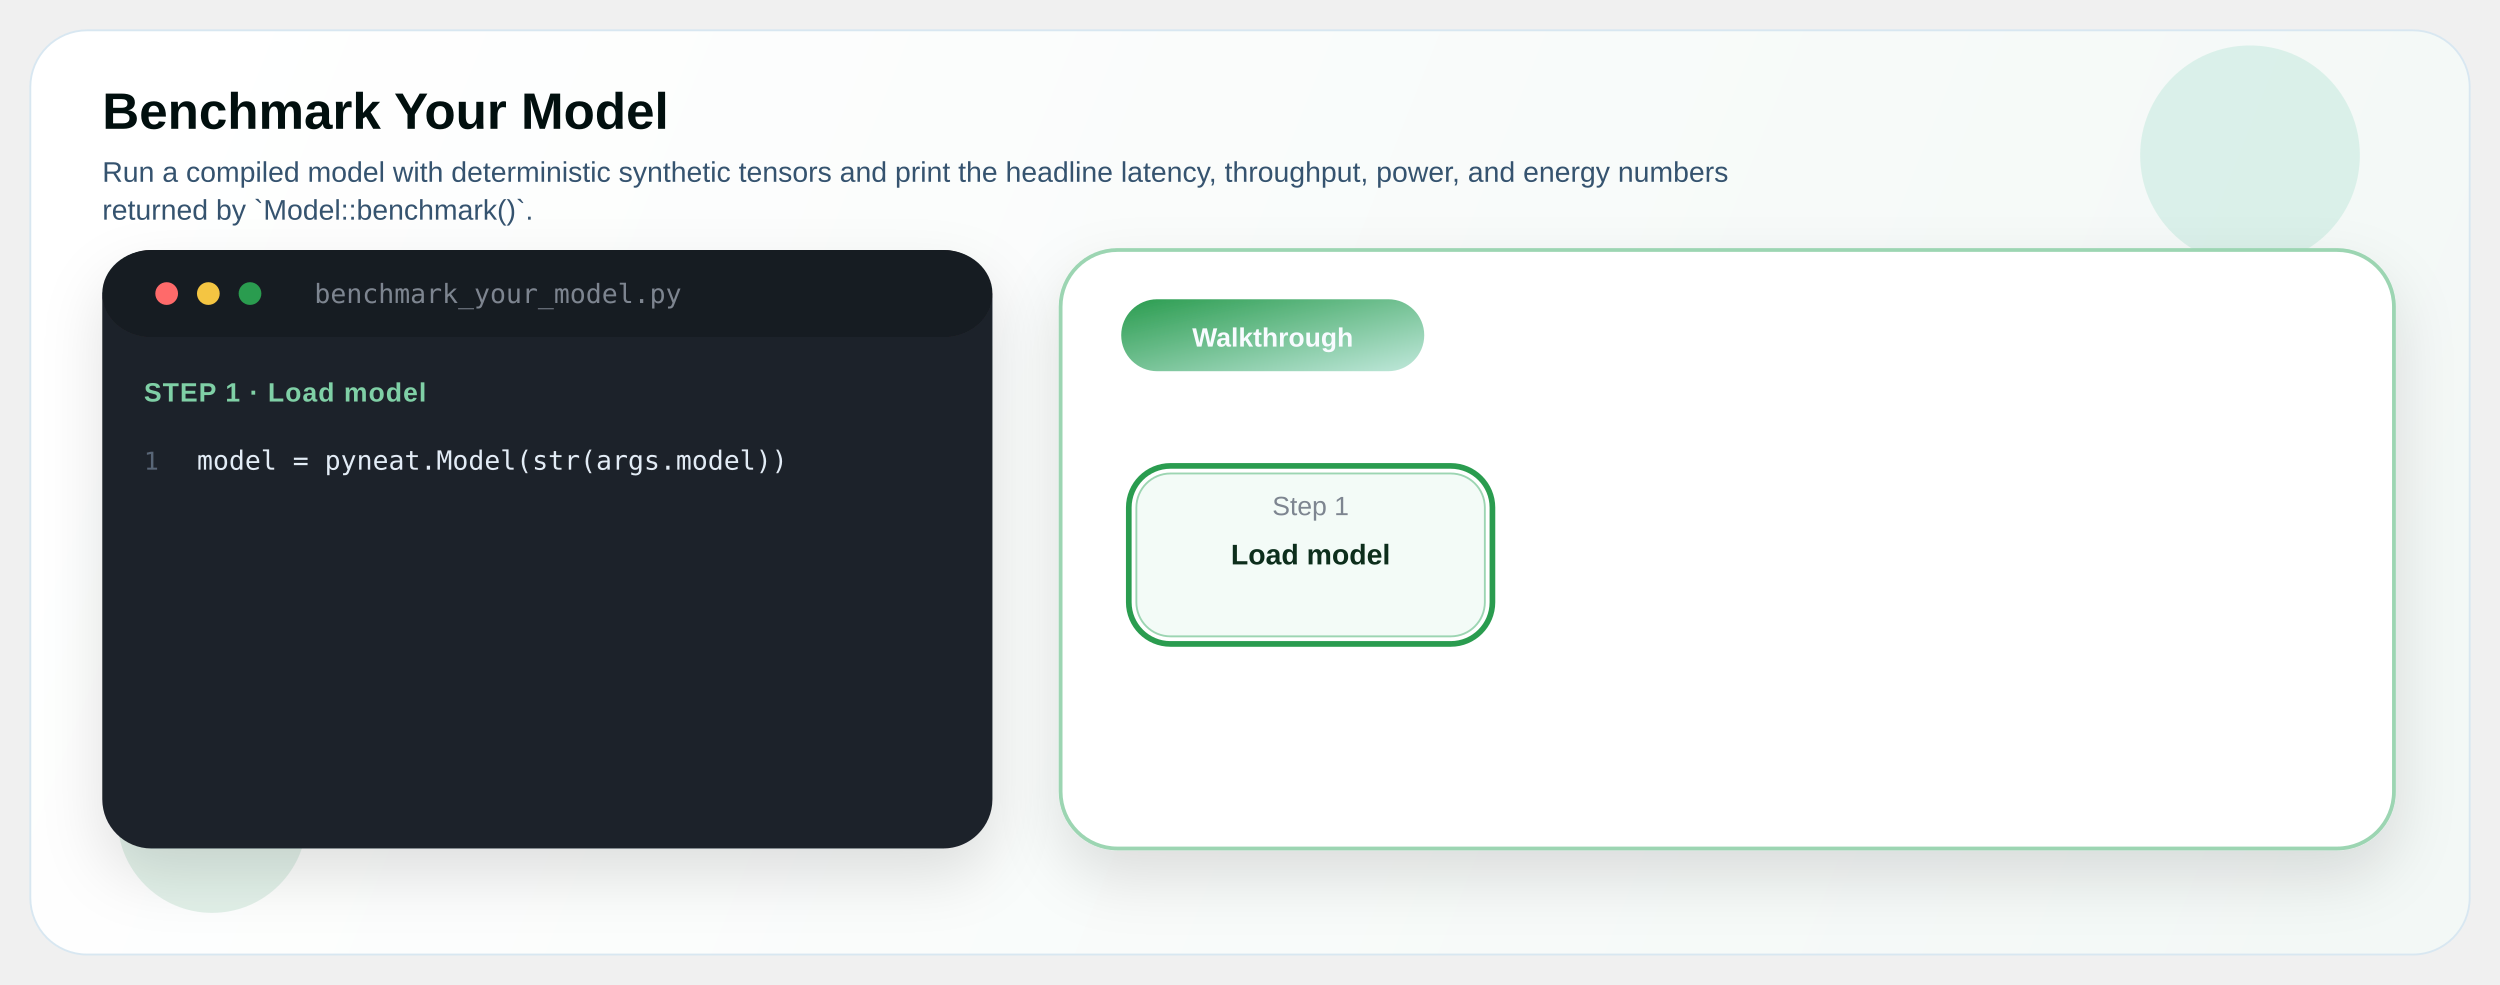
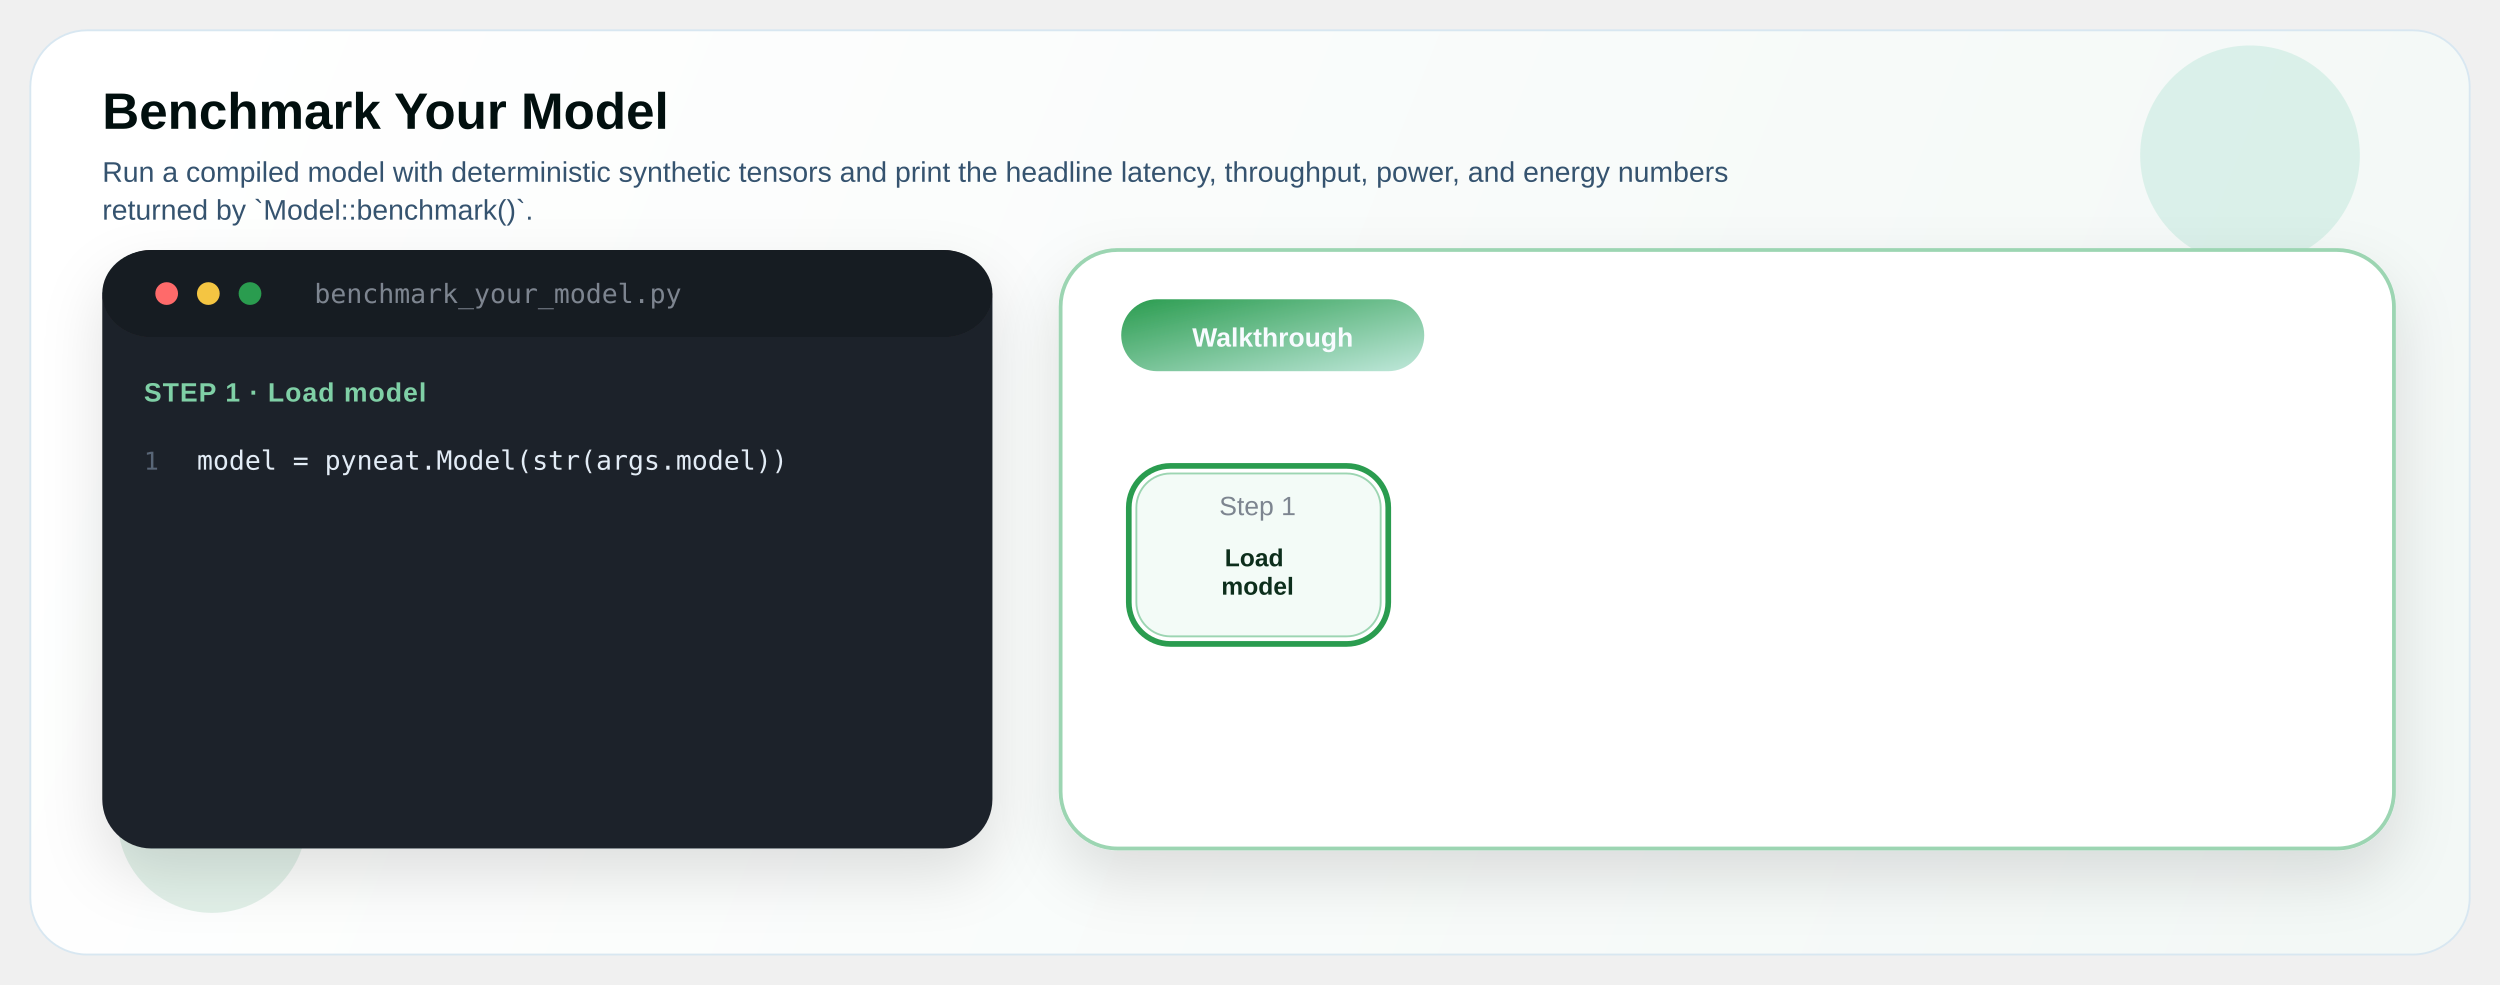
<svg xmlns="http://www.w3.org/2000/svg" viewBox="0 0 1320 520" role="img" aria-labelledby="ftl ftd">
  <defs>
    <linearGradient id="fbg" x1="80" y1="40" x2="1240" y2="500" gradientUnits="userSpaceOnUse">
      <stop offset="0" stop-color="#FFFFFF" />
      <stop offset="1" stop-color="#F3F8F6" />
    </linearGradient>
    <linearGradient id="fgreen" x1="0" y1="0" x2="1" y2="1">
      <stop offset="0" stop-color="#2A9C4F" />
      <stop offset="1" stop-color="#C0E8DB" />
    </linearGradient>
    <filter id="fsh" x="-10%" y="-18%" width="120%" height="142%" filterUnits="objectBoundingBox">
      <feDropShadow dx="0" dy="14" stdDeviation="16" flood-color="#010F0E" flood-opacity="0.12" />
    </filter>
    <marker id="farr" markerWidth="7" markerHeight="7" refX="5" refY="3.5" orient="auto" markerUnits="strokeWidth">
      <path d="M0 0L7 3.5L0 7Z" fill="#2A9C4F" />
    </marker>
    <style>.fsans{font-family:"Avenir Next","Segoe UI",Arial,sans-serif;}.fmono{font-family:"SFMono-Regular","Menlo","Consolas",monospace;}.fttl{fill:#010F0E;font-size:27px;font-weight:700;}.fsub{fill:#35536F;font-size:15px;font-weight:500;}.fcode{fill:#E2ECF6;font-size:14px;font-weight:500;}.fln{fill:#586677;font-size:13px;font-weight:500;}.fcap{fill:#7FD0A6;font-size:14px;font-weight:700;letter-spacing:0.04em;}.fdim{fill:#7D8590;font-size:14px;font-weight:500;}.ftag{fill:#F8FBFF;font-weight:650;}.fnl{fill:#0B2E1B;font-weight:650;}.fcounter{fill:#9AA7B4;font-size:13px;font-weight:600;}.fhint{fill:#2A9C4F;font-size:15px;font-weight:700;}.fanim{transition:opacity 0.55s ease;}</style>
  </defs>
  <rect x="16" y="16" width="1288" height="488" rx="30" fill="url(#fbg)" stroke="#D8E7F1" />
  <circle cx="1188" cy="82" r="58" fill="#C0E8DB" opacity="0.5" />
  <circle cx="112" cy="432" r="50" fill="#BFE0CF" opacity="0.45" />
  <text x="54" y="68" class="fsans fttl">Benchmark Your Model</text>
  <text x="54" y="96" class="fsans fsub">Run a compiled model with deterministic synthetic tensors and print the headline latency, throughput, power, and energy numbers</text>
  <text x="54" y="116" class="fsans fsub">returned by `Model::benchmark()`.</text>
  <g filter="url(#fsh)">
    <rect x="54" y="132" width="470" height="316" rx="26" fill="#1F232A" />
    <rect x="54" y="132" width="470" height="46" rx="26" fill="#181C22" />
    <circle cx="88" cy="155" r="6" fill="#FF6B6B" />
    <circle cx="110" cy="155" r="6" fill="#F4C542" />
    <circle cx="132" cy="155" r="6" fill="#2A9C4F" />
    <text x="166" y="160" class="fmono fdim">benchmark_your_model.py</text>
    <g id="code0" class="fanim" opacity="1">
      <text x="76" y="212" class="fsans fcap">STEP 1 · Load model</text>
      <text x="76" y="248" class="fmono fln">1</text>
      <text x="104" y="248" class="fmono fcode" xml:space="preserve">model = pyneat.Model(str(args.model))</text>
    </g>
    <g id="code1" class="fanim" opacity="0">
      <text x="76" y="212" class="fsans fcap">STEP 2 · Run benchmark</text>
      <text x="76" y="248" class="fmono fln">1</text>
-       <text x="104" y="248" class="fmono fcode" xml:space="preserve">report = model.benchmark(args.samples)</text>
+       <text x="104" y="248" class="fmono fcode" xml:space="preserve">options = pyneat.BenchmarkOptions()</text>
      <text x="76" y="274" class="fmono fln">2</text>
-       <text x="104" y="274" class="fmono fcode" xml:space="preserve">if report.latency_ms &lt;= 0 or report.fps &lt;=…</text>
+       <text x="104" y="274" class="fmono fcode" xml:space="preserve">options.num_samples = args.samples</text>
      <text x="76" y="300" class="fmono fln">3</text>
-       <text x="104" y="300" class="fmono fcode" xml:space="preserve">  raise RuntimeError("benchmark produced no…</text>
+       <text x="104" y="300" class="fmono fcode" xml:space="preserve">options.include_layer_stats = args.include_…</text>
+       <text x="76" y="326" class="fmono fln">4</text>
+       <text x="104" y="326" class="fmono fcode" xml:space="preserve">report = model.benchmark(options)</text>
+       <text x="76" y="352" class="fmono fln">5</text>
+       <text x="104" y="352" class="fmono fcode" xml:space="preserve">if report.latency_ms &lt;= 0 or report.fps &lt;=…</text>
    </g>
    <g id="code2" class="fanim" opacity="0">
      <text x="76" y="212" class="fsans fcap">STEP 3 · Read report</text>
      <text x="76" y="248" class="fmono fln">1</text>
      <text x="104" y="248" class="fmono fcode" xml:space="preserve">print(f"report_latency_ms={report.latency_m…</text>
      <text x="76" y="274" class="fmono fln">2</text>
      <text x="104" y="274" class="fmono fcode" xml:space="preserve">print(f"report_fps={report.fps}")</text>
      <text x="76" y="300" class="fmono fln">3</text>
      <text x="104" y="300" class="fmono fcode" xml:space="preserve">print(f"report_avg_power_watts={report.avg_…</text>
      <text x="76" y="326" class="fmono fln">4</text>
      <text x="104" y="326" class="fmono fcode" xml:space="preserve">print(f"report_energy_joules={report.energy…</text>
      <text x="76" y="352" class="fmono fln">5</text>
      <text x="104" y="352" class="fmono fcode" xml:space="preserve">print(f"report_peak_power_watts={report.pea…</text>
    </g>
+     <g id="code3" class="fanim" opacity="0">
+       <text x="76" y="212" class="fsans fcap">STEP 4 · Read layer stats</text>
+       <text x="76" y="248" class="fmono fln">1</text>
+       <text x="104" y="248" class="fmono fcode" xml:space="preserve">if options.include_layer_stats:</text>
+       <text x="76" y="274" class="fmono fln">2</text>
+       <text x="104" y="274" class="fmono fcode" xml:space="preserve">  print("Layer stats (execution time in mic…</text>
+       <text x="76" y="300" class="fmono fln">3</text>
+       <text x="104" y="300" class="fmono fcode" xml:space="preserve">  for layer in report.layer_stats:</text>
+       <text x="76" y="326" class="fmono fln">4</text>
+       <text x="104" y="326" class="fmono fcode" xml:space="preserve">    print(f"  stage_index={layer.stage_inde…</text>
+       <text x="76" y="352" class="fmono fln">5</text>
+       <text x="104" y="352" class="fmono fcode" xml:space="preserve">          f"total_execution_time_us={layer.…</text>
+     </g>
  </g>
  <g filter="url(#fsh)">
    <g id="shell" opacity="1">
      <rect x="560" y="132" width="704" height="316" rx="30" fill="#FFFFFF" stroke="#9CD5B2" stroke-width="2" />
      <rect x="592" y="158" width="160" height="38" rx="19" fill="url(#fgreen)" />
      <text x="672" y="183" class="fsans ftag" font-size="14" text-anchor="middle">Walkthrough</text>
    </g>
    <g id="node0" class="fanim" opacity="1">
-       <rect x="600" y="250" width="184" height="86" rx="18" fill="#F3FBF7" stroke="#9CD5B2" />
-       <text x="692" y="272" class="fsans fdim" font-size="12" text-anchor="middle">Step 1</text>
-       <text x="692" y="298" class="fsans fnl" font-size="15" text-anchor="middle">Load model</text>
+       <rect x="600" y="250" width="129" height="86" rx="18" fill="#F3FBF7" stroke="#9CD5B2" />
+       <text x="664" y="272" class="fsans fdim" font-size="12" text-anchor="middle">Step 1</text>
+       <text x="664" y="299" class="fsans fnl" font-size="13" text-anchor="middle">
+         <tspan x="664" dy="0">Load</tspan>
+         <tspan x="664" dy="15">model</tspan>
+       </text>
    </g>
    <g id="ring0" class="fanim" opacity="1">
-       <rect x="596" y="246" width="192" height="94" rx="22" fill="none" stroke="#2A9C4F" stroke-width="3" />
+       <rect x="596" y="246" width="137" height="94" rx="22" fill="none" stroke="#2A9C4F" stroke-width="3" />
    </g>
    <g id="node1" class="fanim" opacity="0">
-       <line x1="788" y1="293" x2="814" y2="293" stroke="#2A9C4F" stroke-width="3" stroke-linecap="round" marker-end="url(#farr)" />
-       <rect x="820" y="250" width="184" height="86" rx="18" fill="#F3FBF7" stroke="#9CD5B2" />
-       <text x="912" y="272" class="fsans fdim" font-size="12" text-anchor="middle">Step 2</text>
-       <text x="912" y="298" class="fsans fnl" font-size="15" text-anchor="middle">Run benchmark</text>
+       <line x1="733" y1="293" x2="759" y2="293" stroke="#2A9C4F" stroke-width="3" stroke-linecap="round" marker-end="url(#farr)" />
+       <rect x="765" y="250" width="129" height="86" rx="18" fill="#F3FBF7" stroke="#9CD5B2" />
+       <text x="830" y="272" class="fsans fdim" font-size="12" text-anchor="middle">Step 2</text>
+       <text x="830" y="299" class="fsans fnl" font-size="13" text-anchor="middle">
+         <tspan x="830" dy="0">Run</tspan>
+         <tspan x="830" dy="15">benchmark</tspan>
+       </text>
    </g>
    <g id="ring1" class="fanim" opacity="0">
-       <rect x="816" y="246" width="192" height="94" rx="22" fill="none" stroke="#2A9C4F" stroke-width="3" />
+       <rect x="761" y="246" width="137" height="94" rx="22" fill="none" stroke="#2A9C4F" stroke-width="3" />
    </g>
    <g id="node2" class="fanim" opacity="0">
-       <line x1="1008" y1="293" x2="1034" y2="293" stroke="#2A9C4F" stroke-width="3" stroke-linecap="round" marker-end="url(#farr)" />
-       <rect x="1040" y="250" width="184" height="86" rx="18" fill="#F8F6FF" stroke="#B8B0DC" />
-       <text x="1132" y="272" class="fsans fdim" font-size="12" text-anchor="middle">Step 3</text>
-       <text x="1132" y="298" class="fsans fnl" font-size="15" text-anchor="middle">Read report</text>
+       <line x1="898" y1="293" x2="924" y2="293" stroke="#2A9C4F" stroke-width="3" stroke-linecap="round" marker-end="url(#farr)" />
+       <rect x="930" y="250" width="129" height="86" rx="18" fill="#F3FBF7" stroke="#9CD5B2" />
+       <text x="994" y="272" class="fsans fdim" font-size="12" text-anchor="middle">Step 3</text>
+       <text x="994" y="299" class="fsans fnl" font-size="13" text-anchor="middle">
+         <tspan x="994" dy="0">Read</tspan>
+         <tspan x="994" dy="15">report</tspan>
+       </text>
    </g>
    <g id="ring2" class="fanim" opacity="0">
-       <rect x="1036" y="246" width="192" height="94" rx="22" fill="none" stroke="#2A9C4F" stroke-width="3" />
+       <rect x="926" y="246" width="137" height="94" rx="22" fill="none" stroke="#2A9C4F" stroke-width="3" />
+     </g>
+     <g id="node3" class="fanim" opacity="0">
+       <line x1="1063" y1="293" x2="1089" y2="293" stroke="#2A9C4F" stroke-width="3" stroke-linecap="round" marker-end="url(#farr)" />
+       <rect x="1095" y="250" width="129" height="86" rx="18" fill="#F8F6FF" stroke="#B8B0DC" />
+       <text x="1160" y="272" class="fsans fdim" font-size="12" text-anchor="middle">Step 4</text>
+       <text x="1160" y="299" class="fsans fnl" font-size="13" text-anchor="middle">
+         <tspan x="1160" dy="0">Read layer</tspan>
+         <tspan x="1160" dy="15">stats</tspan>
+       </text>
+     </g>
+     <g id="ring3" class="fanim" opacity="0">
+       <rect x="1091" y="246" width="137" height="94" rx="22" fill="none" stroke="#2A9C4F" stroke-width="3" />
    </g>
  </g>
  <g id="popup" class="fanim" opacity="0">
    <rect x="690" y="356" width="444" height="46" rx="23" fill="#0B2E1B" opacity="0.93" />
    <text x="912" y="384" text-anchor="middle" class="fsans" fill="#EAF7EF" font-size="16" font-weight="700">Click a step to jump to that section ↓</text>
  </g>
</svg>
